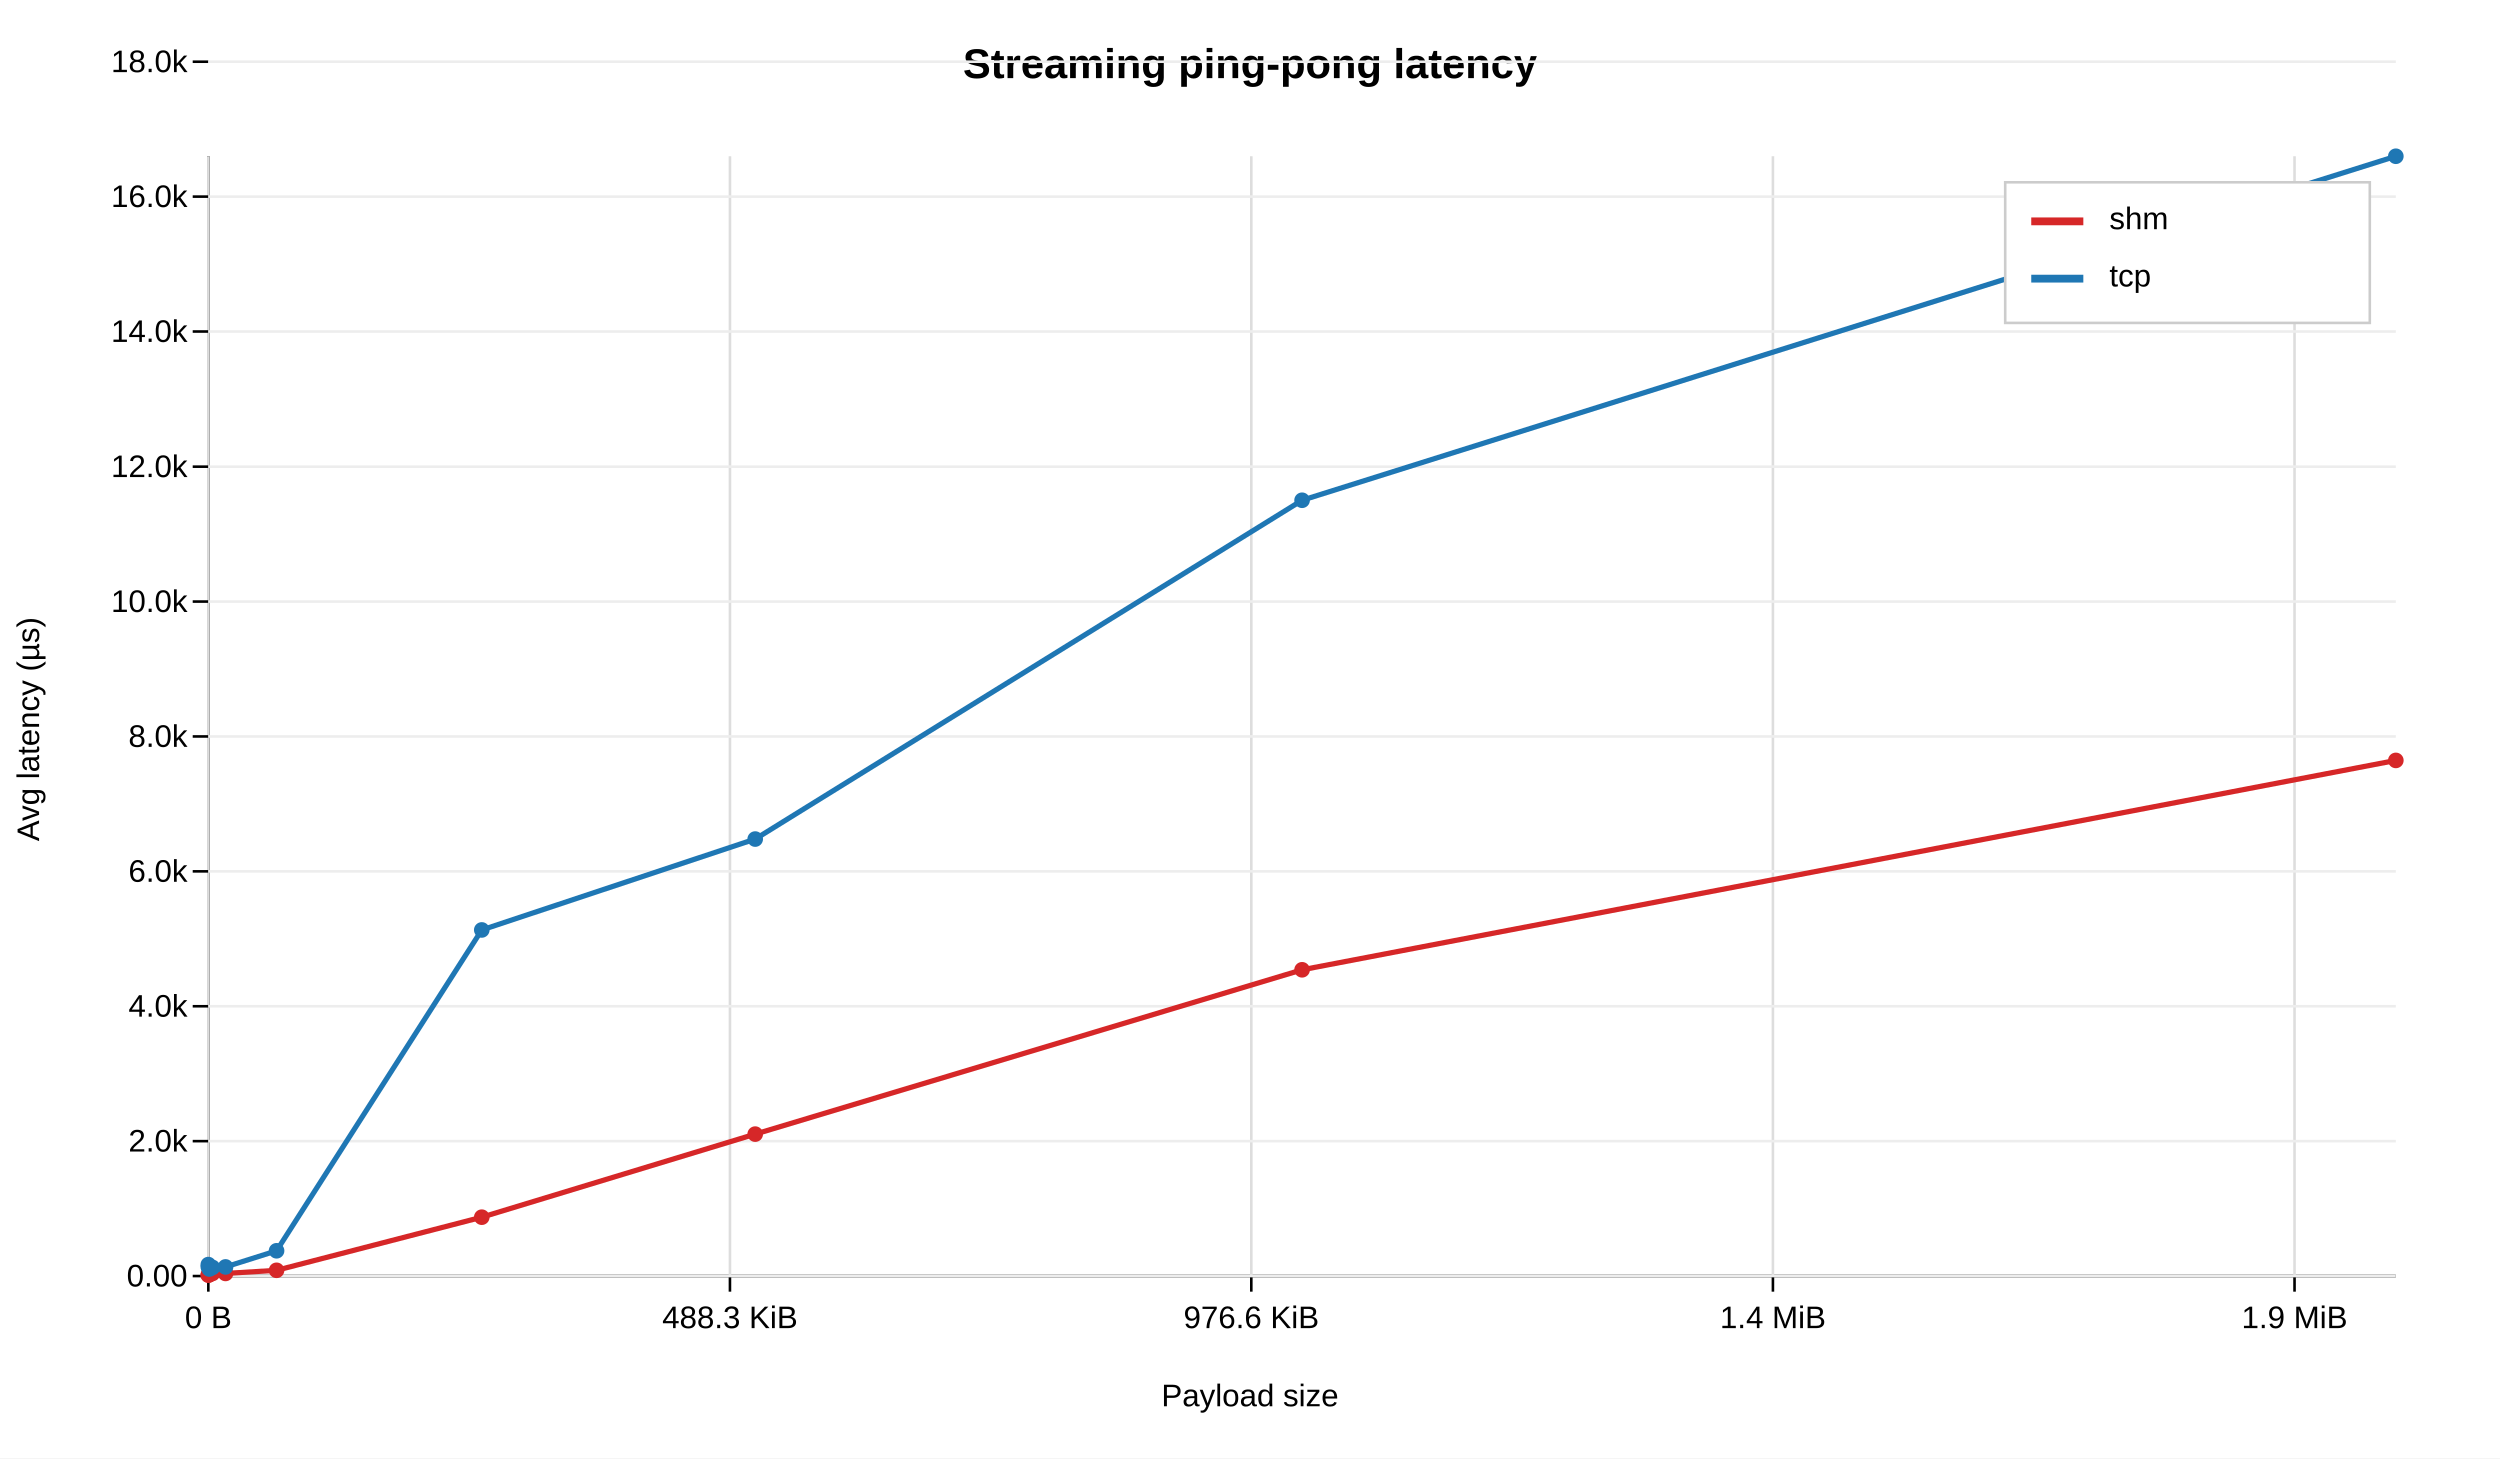
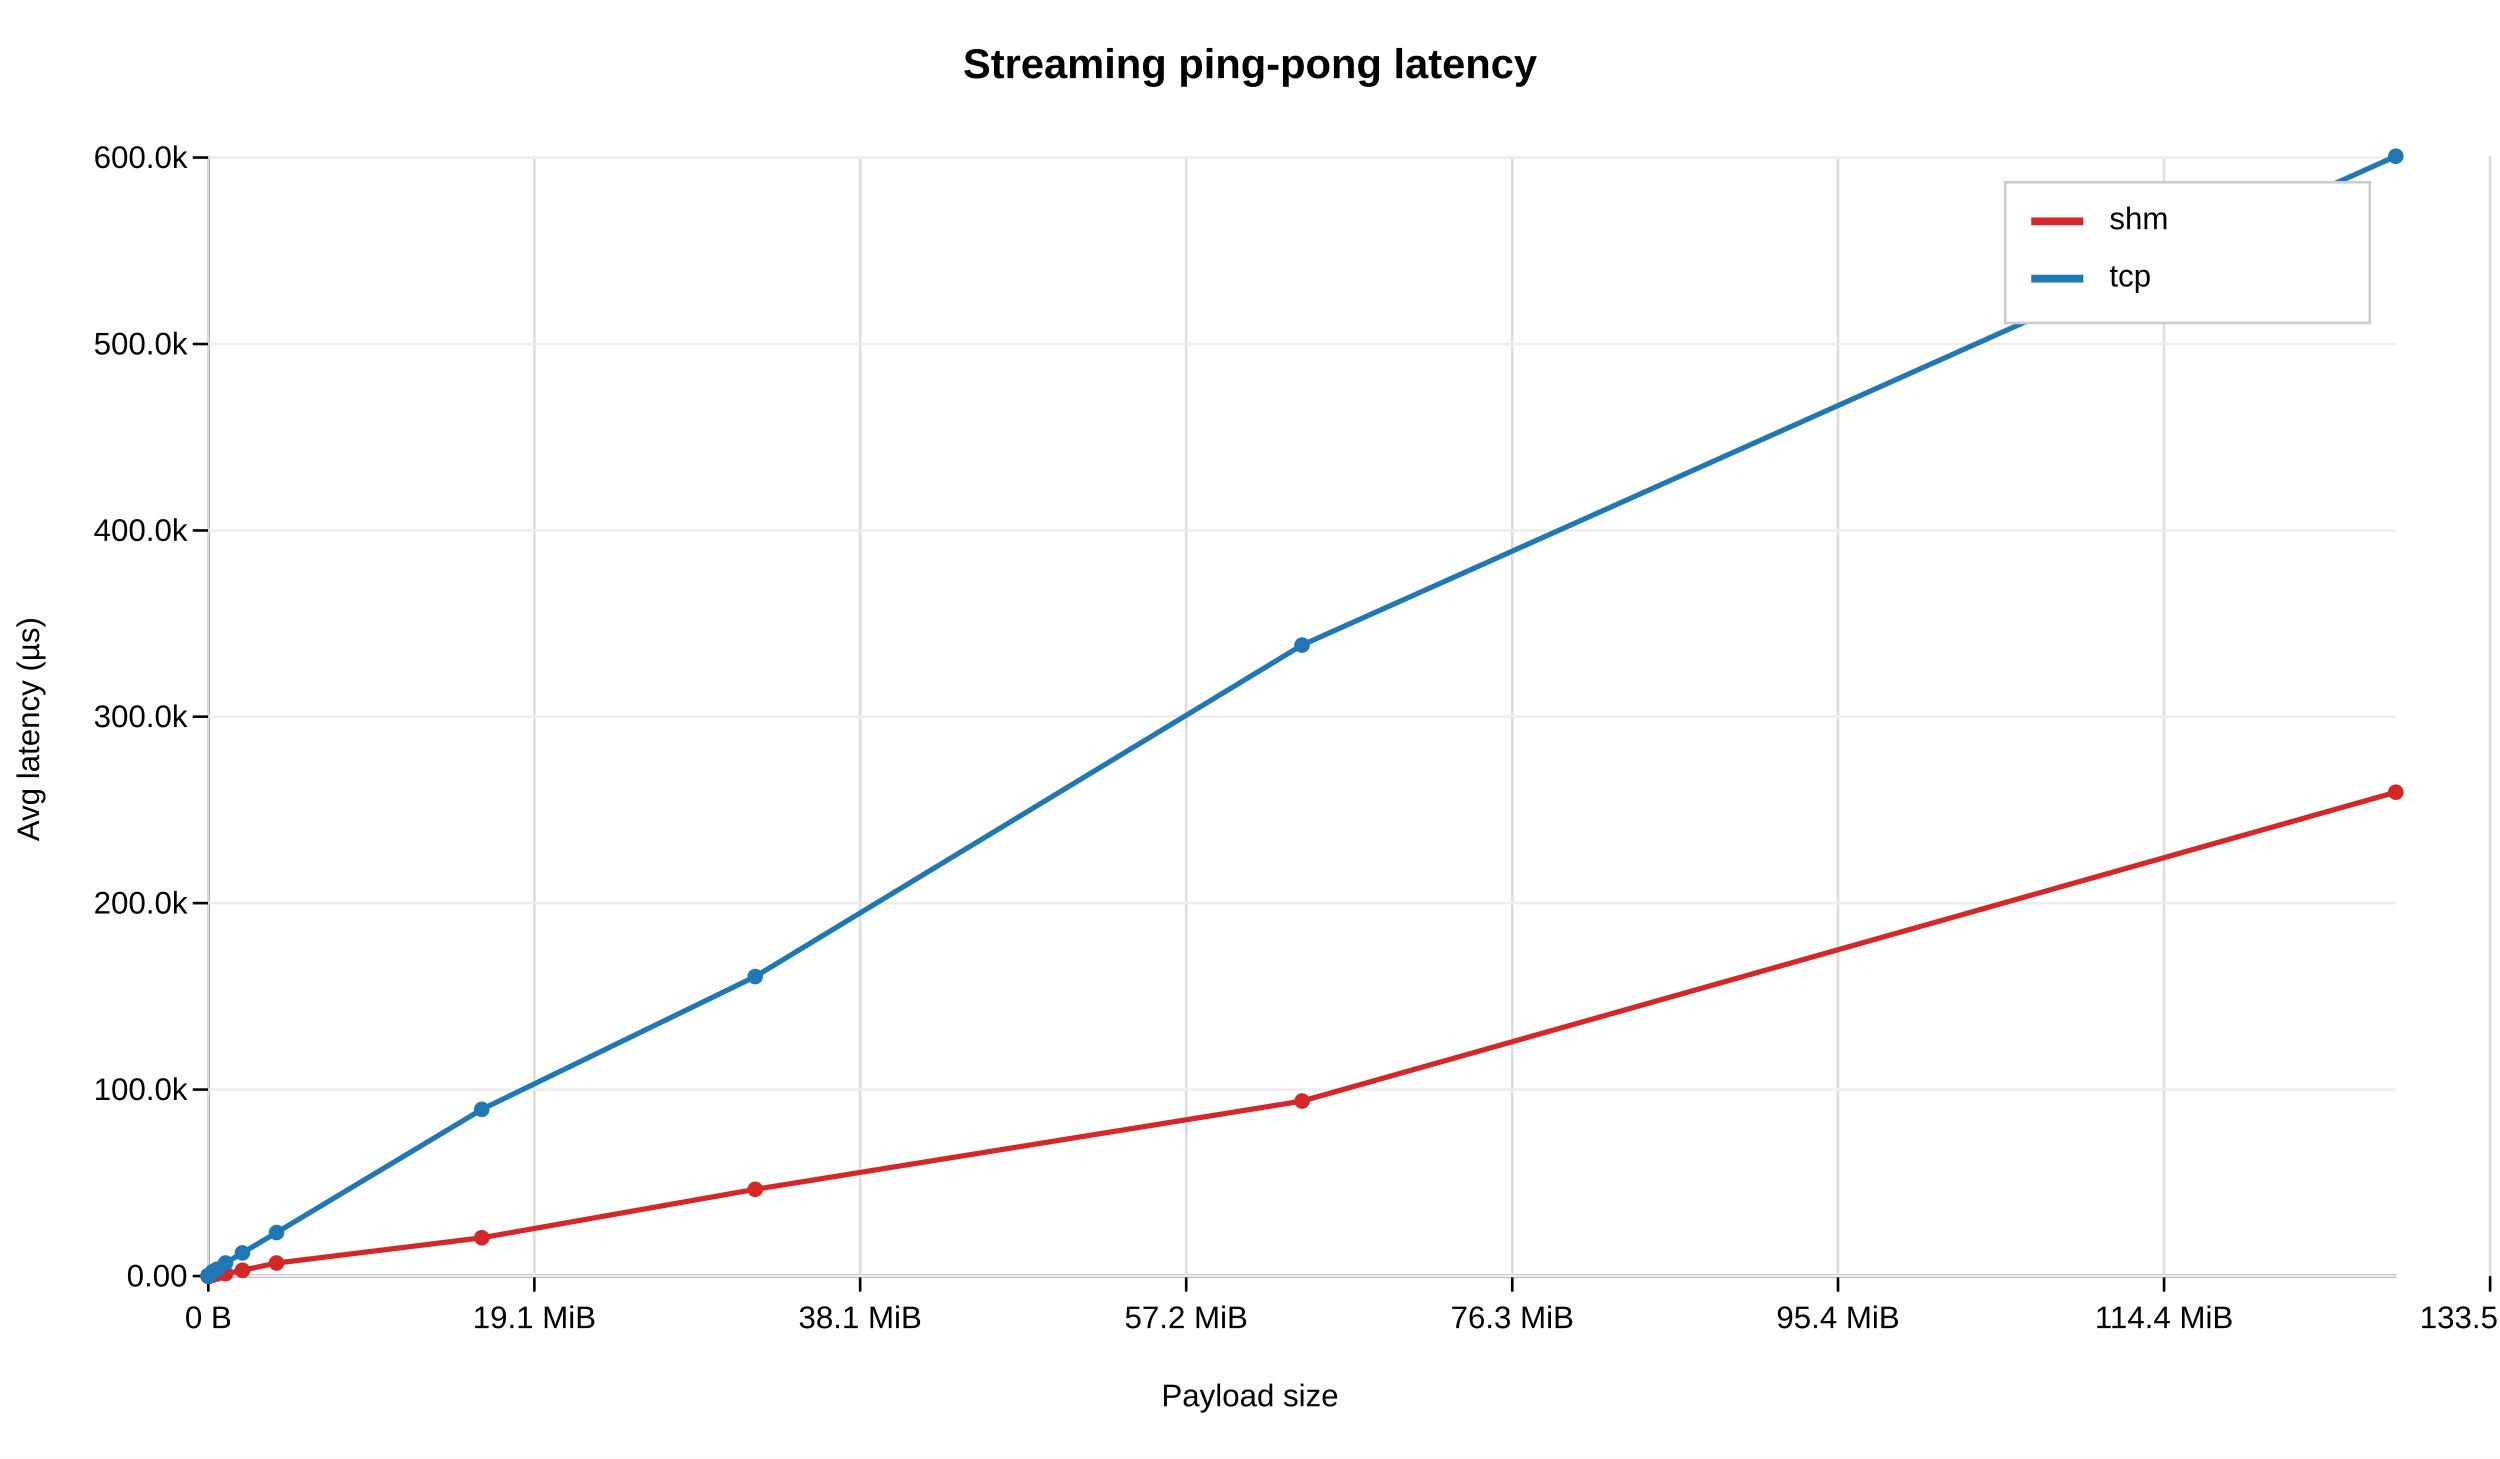
<svg xmlns="http://www.w3.org/2000/svg" width="960" height="560" viewBox="0 0 960 560">
  <style>text{font-family:Arial,sans-serif;font-size:12px;} .title{font-size:16px;font-weight:bold;}</style>
  <rect width="100%" height="100%" fill="white" />
  <text x="480.0" y="30.0" class="title" text-anchor="middle">Streaming ping-pong latency</text>
  <text x="480.0" y="540.0" text-anchor="middle">Payload size</text>
  <text x="15" y="280.0" transform="rotate(-90 15,280.0)" text-anchor="middle">Avg latency (µs)</text>
  <line x1="80.0" y1="490.0" x2="920.0" y2="490.0" stroke="black" />
  <line x1="80.0" y1="490.0" x2="80.0" y2="60.0" stroke="black" />
  <line x1="80.0" y1="490.0" x2="80.0" y2="496.0" stroke="black" />
  <text x="80.0" y="510.0" text-anchor="middle">0 B</text>
  <line x1="80.0" y1="490.0" x2="80.0" y2="60.0" stroke="#dddddd" />
-   <line x1="280.3" y1="490.0" x2="280.3" y2="496.0" stroke="black" />
-   <text x="280.3" y="510.0" text-anchor="middle">488.3 KiB</text>
-   <line x1="280.3" y1="490.0" x2="280.3" y2="60.0" stroke="#dddddd" />
-   <line x1="480.5" y1="490.0" x2="480.5" y2="496.0" stroke="black" />
-   <text x="480.5" y="510.0" text-anchor="middle">976.6 KiB</text>
-   <line x1="480.5" y1="490.0" x2="480.5" y2="60.0" stroke="#dddddd" />
-   <line x1="680.8" y1="490.0" x2="680.8" y2="496.0" stroke="black" />
-   <text x="680.8" y="510.0" text-anchor="middle">1.4 MiB</text>
-   <line x1="680.8" y1="490.0" x2="680.8" y2="60.0" stroke="#dddddd" />
-   <line x1="881.1" y1="490.0" x2="881.1" y2="496.0" stroke="black" />
-   <text x="881.1" y="510.0" text-anchor="middle">1.9 MiB</text>
-   <line x1="881.1" y1="490.0" x2="881.1" y2="60.0" stroke="#dddddd" />
-   <line x1="1081.4" y1="490.0" x2="1081.4" y2="496.0" stroke="black" />
-   <text x="1081.4" y="510.0" text-anchor="middle">2.4 MiB</text>
-   <line x1="1081.4" y1="490.0" x2="1081.4" y2="60.0" stroke="#dddddd" />
+   <line x1="205.2" y1="490.0" x2="205.2" y2="496.0" stroke="black" />
+   <text x="205.2" y="510.0" text-anchor="middle">19.1 MiB</text>
+   <line x1="205.2" y1="490.0" x2="205.2" y2="60.0" stroke="#dddddd" />
+   <line x1="330.3" y1="490.0" x2="330.3" y2="496.0" stroke="black" />
+   <text x="330.3" y="510.0" text-anchor="middle">38.1 MiB</text>
+   <line x1="330.3" y1="490.0" x2="330.3" y2="60.0" stroke="#dddddd" />
+   <line x1="455.5" y1="490.0" x2="455.5" y2="496.0" stroke="black" />
+   <text x="455.5" y="510.0" text-anchor="middle">57.2 MiB</text>
+   <line x1="455.5" y1="490.0" x2="455.5" y2="60.0" stroke="#dddddd" />
+   <line x1="580.7" y1="490.0" x2="580.7" y2="496.0" stroke="black" />
+   <text x="580.7" y="510.0" text-anchor="middle">76.3 MiB</text>
+   <line x1="580.7" y1="490.0" x2="580.7" y2="60.0" stroke="#dddddd" />
+   <line x1="705.8" y1="490.0" x2="705.8" y2="496.0" stroke="black" />
+   <text x="705.8" y="510.0" text-anchor="middle">95.4 MiB</text>
+   <line x1="705.8" y1="490.0" x2="705.8" y2="60.0" stroke="#dddddd" />
+   <line x1="831.0" y1="490.0" x2="831.0" y2="496.0" stroke="black" />
+   <text x="831.0" y="510.0" text-anchor="middle">114.4 MiB</text>
+   <line x1="831.0" y1="490.0" x2="831.0" y2="60.0" stroke="#dddddd" />
+   <line x1="956.2" y1="490.0" x2="956.2" y2="496.0" stroke="black" />
+   <text x="956.2" y="510.0" text-anchor="middle">133.5 MiB</text>
+   <line x1="956.2" y1="490.0" x2="956.2" y2="60.0" stroke="#dddddd" />
  <line x1="74.0" y1="490.0" x2="80.0" y2="490.0" stroke="black" />
  <text x="72.0" y="494.0" text-anchor="end">0.00</text>
  <line x1="80.0" y1="490.0" x2="920.0" y2="490.0" stroke="#ededed" />
-   <line x1="74.0" y1="438.2" x2="80.0" y2="438.2" stroke="black" />
-   <text x="72.0" y="442.2" text-anchor="end">2.0k</text>
-   <line x1="80.0" y1="438.2" x2="920.0" y2="438.2" stroke="#ededed" />
-   <line x1="74.0" y1="386.4" x2="80.0" y2="386.4" stroke="black" />
-   <text x="72.0" y="390.4" text-anchor="end">4.0k</text>
-   <line x1="80.0" y1="386.4" x2="920.0" y2="386.4" stroke="#ededed" />
-   <line x1="74.0" y1="334.6" x2="80.0" y2="334.6" stroke="black" />
-   <text x="72.0" y="338.6" text-anchor="end">6.0k</text>
-   <line x1="80.0" y1="334.6" x2="920.0" y2="334.6" stroke="#ededed" />
-   <line x1="74.0" y1="282.8" x2="80.0" y2="282.8" stroke="black" />
-   <text x="72.0" y="286.8" text-anchor="end">8.0k</text>
-   <line x1="80.0" y1="282.8" x2="920.0" y2="282.8" stroke="#ededed" />
-   <line x1="74.0" y1="231.0" x2="80.0" y2="231.0" stroke="black" />
-   <text x="72.0" y="235.0" text-anchor="end">10.0k</text>
-   <line x1="80.0" y1="231.0" x2="920.0" y2="231.0" stroke="#ededed" />
-   <line x1="74.0" y1="179.2" x2="80.0" y2="179.2" stroke="black" />
-   <text x="72.0" y="183.2" text-anchor="end">12.0k</text>
-   <line x1="80.0" y1="179.2" x2="920.0" y2="179.2" stroke="#ededed" />
-   <line x1="74.0" y1="127.3" x2="80.0" y2="127.3" stroke="black" />
-   <text x="72.0" y="131.3" text-anchor="end">14.0k</text>
-   <line x1="80.0" y1="127.3" x2="920.0" y2="127.3" stroke="#ededed" />
-   <line x1="74.0" y1="75.5" x2="80.0" y2="75.5" stroke="black" />
-   <text x="72.0" y="79.5" text-anchor="end">16.0k</text>
-   <line x1="80.0" y1="75.5" x2="920.0" y2="75.5" stroke="#ededed" />
-   <line x1="74.0" y1="23.7" x2="80.0" y2="23.7" stroke="black" />
-   <text x="72.0" y="27.7" text-anchor="end">18.0k</text>
-   <line x1="80.0" y1="23.7" x2="920.0" y2="23.7" stroke="#ededed" />
-   <polyline fill="none" stroke="#d62728" stroke-width="2" points="80.0,489.6 80.0,489.6 80.4,489.5 81.6,489.0 86.6,489.0 106.2,487.8 185.0,467.4 290.0,435.5 500.0,372.4 920.0,292.0 " />
-   <circle cx="80.0" cy="489.6" r="3" fill="#d62728" />
-   <circle cx="80.0" cy="489.6" r="3" fill="#d62728" />
-   <circle cx="80.4" cy="489.5" r="3" fill="#d62728" />
-   <circle cx="81.6" cy="489.0" r="3" fill="#d62728" />
-   <circle cx="86.6" cy="489.0" r="3" fill="#d62728" />
-   <circle cx="106.2" cy="487.8" r="3" fill="#d62728" />
-   <circle cx="185.0" cy="467.4" r="3" fill="#d62728" />
-   <circle cx="290.0" cy="435.5" r="3" fill="#d62728" />
-   <circle cx="500.0" cy="372.4" r="3" fill="#d62728" />
-   <circle cx="920.0" cy="292.0" r="3" fill="#d62728" />
-   <polyline fill="none" stroke="#1f77b4" stroke-width="2" points="80.0,486.5 80.0,485.6 80.4,487.3 81.6,486.7 86.6,486.5 106.2,480.3 185.0,357.1 290.0,322.2 500.0,192.1 920.0,60.0 " />
-   <circle cx="80.0" cy="486.5" r="3" fill="#1f77b4" />
-   <circle cx="80.0" cy="485.6" r="3" fill="#1f77b4" />
-   <circle cx="80.4" cy="487.3" r="3" fill="#1f77b4" />
-   <circle cx="81.6" cy="486.7" r="3" fill="#1f77b4" />
-   <circle cx="86.6" cy="486.5" r="3" fill="#1f77b4" />
-   <circle cx="106.2" cy="480.3" r="3" fill="#1f77b4" />
-   <circle cx="185.0" cy="357.1" r="3" fill="#1f77b4" />
-   <circle cx="290.0" cy="322.2" r="3" fill="#1f77b4" />
-   <circle cx="500.0" cy="192.1" r="3" fill="#1f77b4" />
+   <line x1="74.0" y1="418.4" x2="80.0" y2="418.4" stroke="black" />
+   <text x="72.0" y="422.4" text-anchor="end">100.0k</text>
+   <line x1="80.0" y1="418.4" x2="920.0" y2="418.4" stroke="#ededed" />
+   <line x1="74.0" y1="346.8" x2="80.0" y2="346.8" stroke="black" />
+   <text x="72.0" y="350.8" text-anchor="end">200.0k</text>
+   <line x1="80.0" y1="346.8" x2="920.0" y2="346.8" stroke="#ededed" />
+   <line x1="74.0" y1="275.2" x2="80.0" y2="275.2" stroke="black" />
+   <text x="72.0" y="279.2" text-anchor="end">300.0k</text>
+   <line x1="80.0" y1="275.2" x2="920.0" y2="275.2" stroke="#ededed" />
+   <line x1="74.0" y1="203.7" x2="80.0" y2="203.7" stroke="black" />
+   <text x="72.0" y="207.7" text-anchor="end">400.0k</text>
+   <line x1="80.0" y1="203.7" x2="920.0" y2="203.7" stroke="#ededed" />
+   <line x1="74.0" y1="132.1" x2="80.0" y2="132.1" stroke="black" />
+   <text x="72.0" y="136.1" text-anchor="end">500.0k</text>
+   <line x1="80.0" y1="132.1" x2="920.0" y2="132.1" stroke="#ededed" />
+   <line x1="74.0" y1="60.5" x2="80.0" y2="60.5" stroke="black" />
+   <text x="72.0" y="64.5" text-anchor="end">600.0k</text>
+   <line x1="80.0" y1="60.5" x2="920.0" y2="60.5" stroke="#ededed" />
+   <line x1="74.0" y1="-11.1" x2="80.0" y2="-11.1" stroke="black" />
+   <text x="72.0" y="-7.1" text-anchor="end">700.0k</text>
+   <line x1="80.0" y1="-11.1" x2="920.0" y2="-11.1" stroke="#ededed" />
+   <polyline fill="none" stroke="#d62728" stroke-width="2" points="80.0,490.0 80.0,490.0 80.0,490.0 80.0,490.0 80.1,490.0 80.4,490.0 81.6,489.7 83.3,489.2 86.6,489.1 93.1,487.8 106.2,485.0 185.0,475.3 290.0,456.7 500.0,422.8 920.0,304.2 " />
+   <circle cx="80.0" cy="490.0" r="3" fill="#d62728" />
+   <circle cx="80.0" cy="490.0" r="3" fill="#d62728" />
+   <circle cx="80.0" cy="490.0" r="3" fill="#d62728" />
+   <circle cx="80.0" cy="490.0" r="3" fill="#d62728" />
+   <circle cx="80.1" cy="490.0" r="3" fill="#d62728" />
+   <circle cx="80.4" cy="490.0" r="3" fill="#d62728" />
+   <circle cx="81.6" cy="489.7" r="3" fill="#d62728" />
+   <circle cx="83.3" cy="489.2" r="3" fill="#d62728" />
+   <circle cx="86.6" cy="489.1" r="3" fill="#d62728" />
+   <circle cx="93.1" cy="487.8" r="3" fill="#d62728" />
+   <circle cx="106.2" cy="485.0" r="3" fill="#d62728" />
+   <circle cx="185.0" cy="475.3" r="3" fill="#d62728" />
+   <circle cx="290.0" cy="456.7" r="3" fill="#d62728" />
+   <circle cx="500.0" cy="422.8" r="3" fill="#d62728" />
+   <circle cx="920.0" cy="304.2" r="3" fill="#d62728" />
+   <polyline fill="none" stroke="#1f77b4" stroke-width="2" points="80.0,489.9 80.0,489.9 80.0,489.9 80.0,489.9 80.1,489.9 80.4,489.8 81.6,488.4 83.3,487.4 86.6,485.0 93.1,481.1 106.2,473.3 185.0,426.0 290.0,375.0 500.0,247.7 920.0,60.0 " />
+   <circle cx="80.0" cy="489.9" r="3" fill="#1f77b4" />
+   <circle cx="80.0" cy="489.9" r="3" fill="#1f77b4" />
+   <circle cx="80.0" cy="489.9" r="3" fill="#1f77b4" />
+   <circle cx="80.0" cy="489.9" r="3" fill="#1f77b4" />
+   <circle cx="80.1" cy="489.9" r="3" fill="#1f77b4" />
+   <circle cx="80.4" cy="489.8" r="3" fill="#1f77b4" />
+   <circle cx="81.6" cy="488.4" r="3" fill="#1f77b4" />
+   <circle cx="83.3" cy="487.4" r="3" fill="#1f77b4" />
+   <circle cx="86.6" cy="485.0" r="3" fill="#1f77b4" />
+   <circle cx="93.1" cy="481.1" r="3" fill="#1f77b4" />
+   <circle cx="106.2" cy="473.3" r="3" fill="#1f77b4" />
+   <circle cx="185.0" cy="426.0" r="3" fill="#1f77b4" />
+   <circle cx="290.0" cy="375.0" r="3" fill="#1f77b4" />
+   <circle cx="500.0" cy="247.7" r="3" fill="#1f77b4" />
  <circle cx="920.0" cy="60.0" r="3" fill="#1f77b4" />
  <rect x="770.0" y="70.0" width="140" height="54.0" fill="white" stroke="#ccc" />
  <line x1="780.0" y1="85.0" x2="800.0" y2="85.0" stroke="#d62728" stroke-width="3" />
  <text x="810.0" y="88.0">shm</text>
  <line x1="780.0" y1="107.0" x2="800.0" y2="107.0" stroke="#1f77b4" stroke-width="3" />
  <text x="810.0" y="110.0">tcp</text>
</svg>
